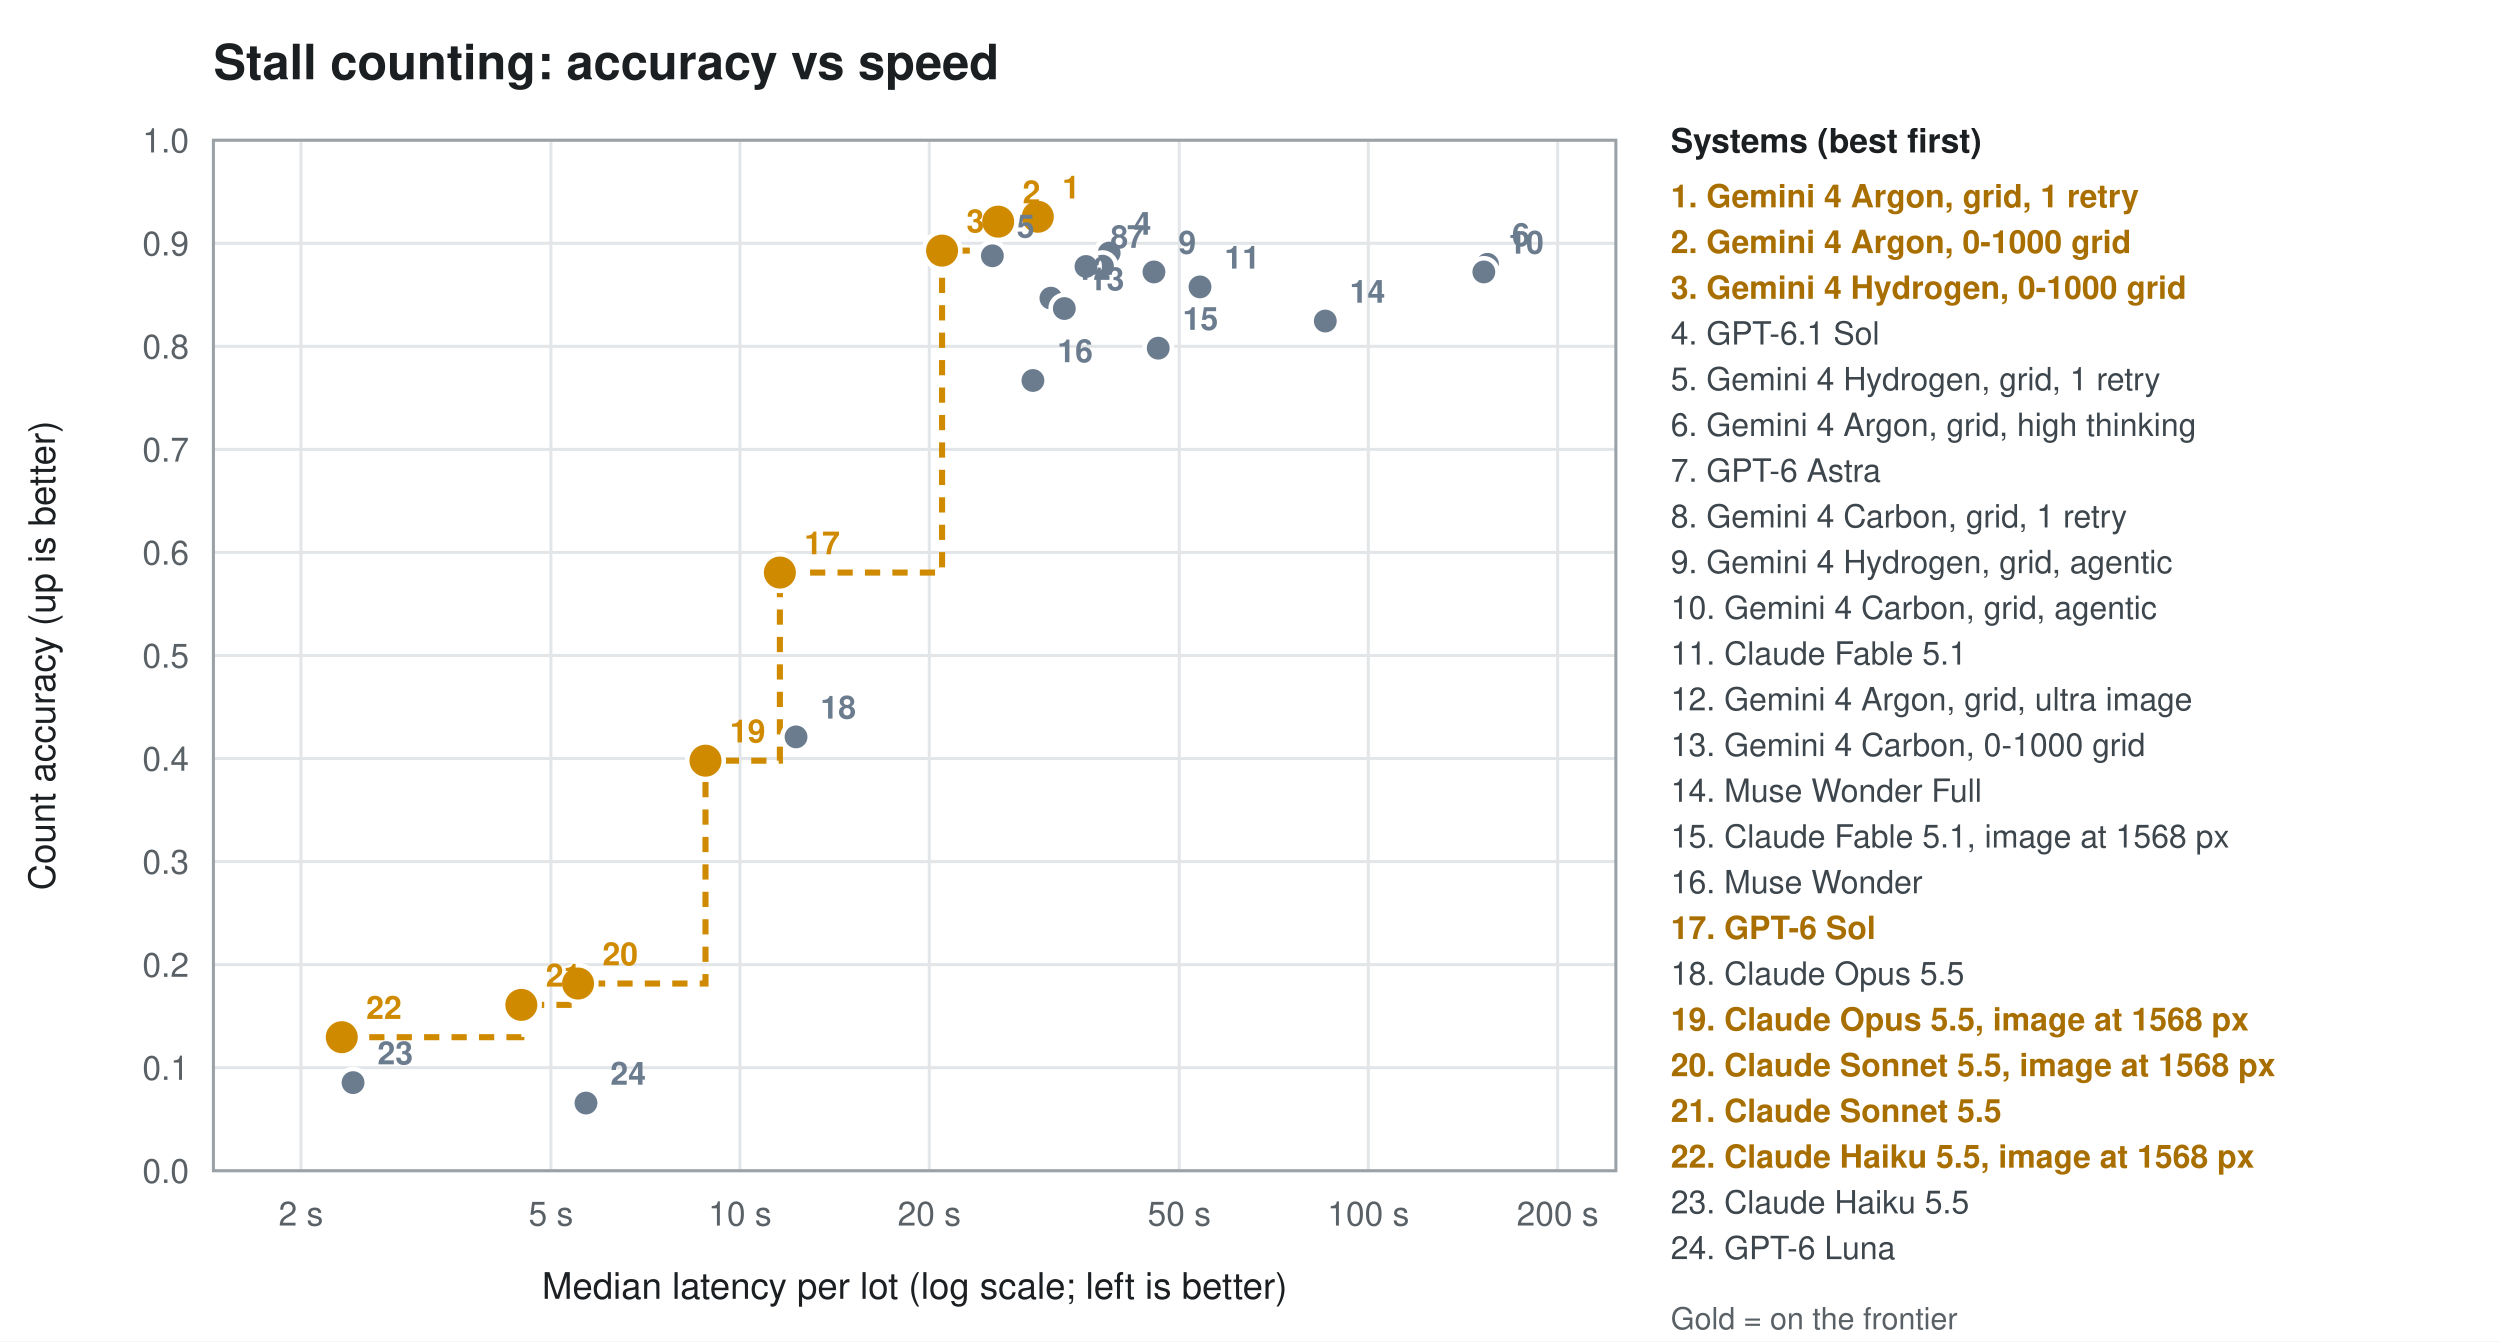
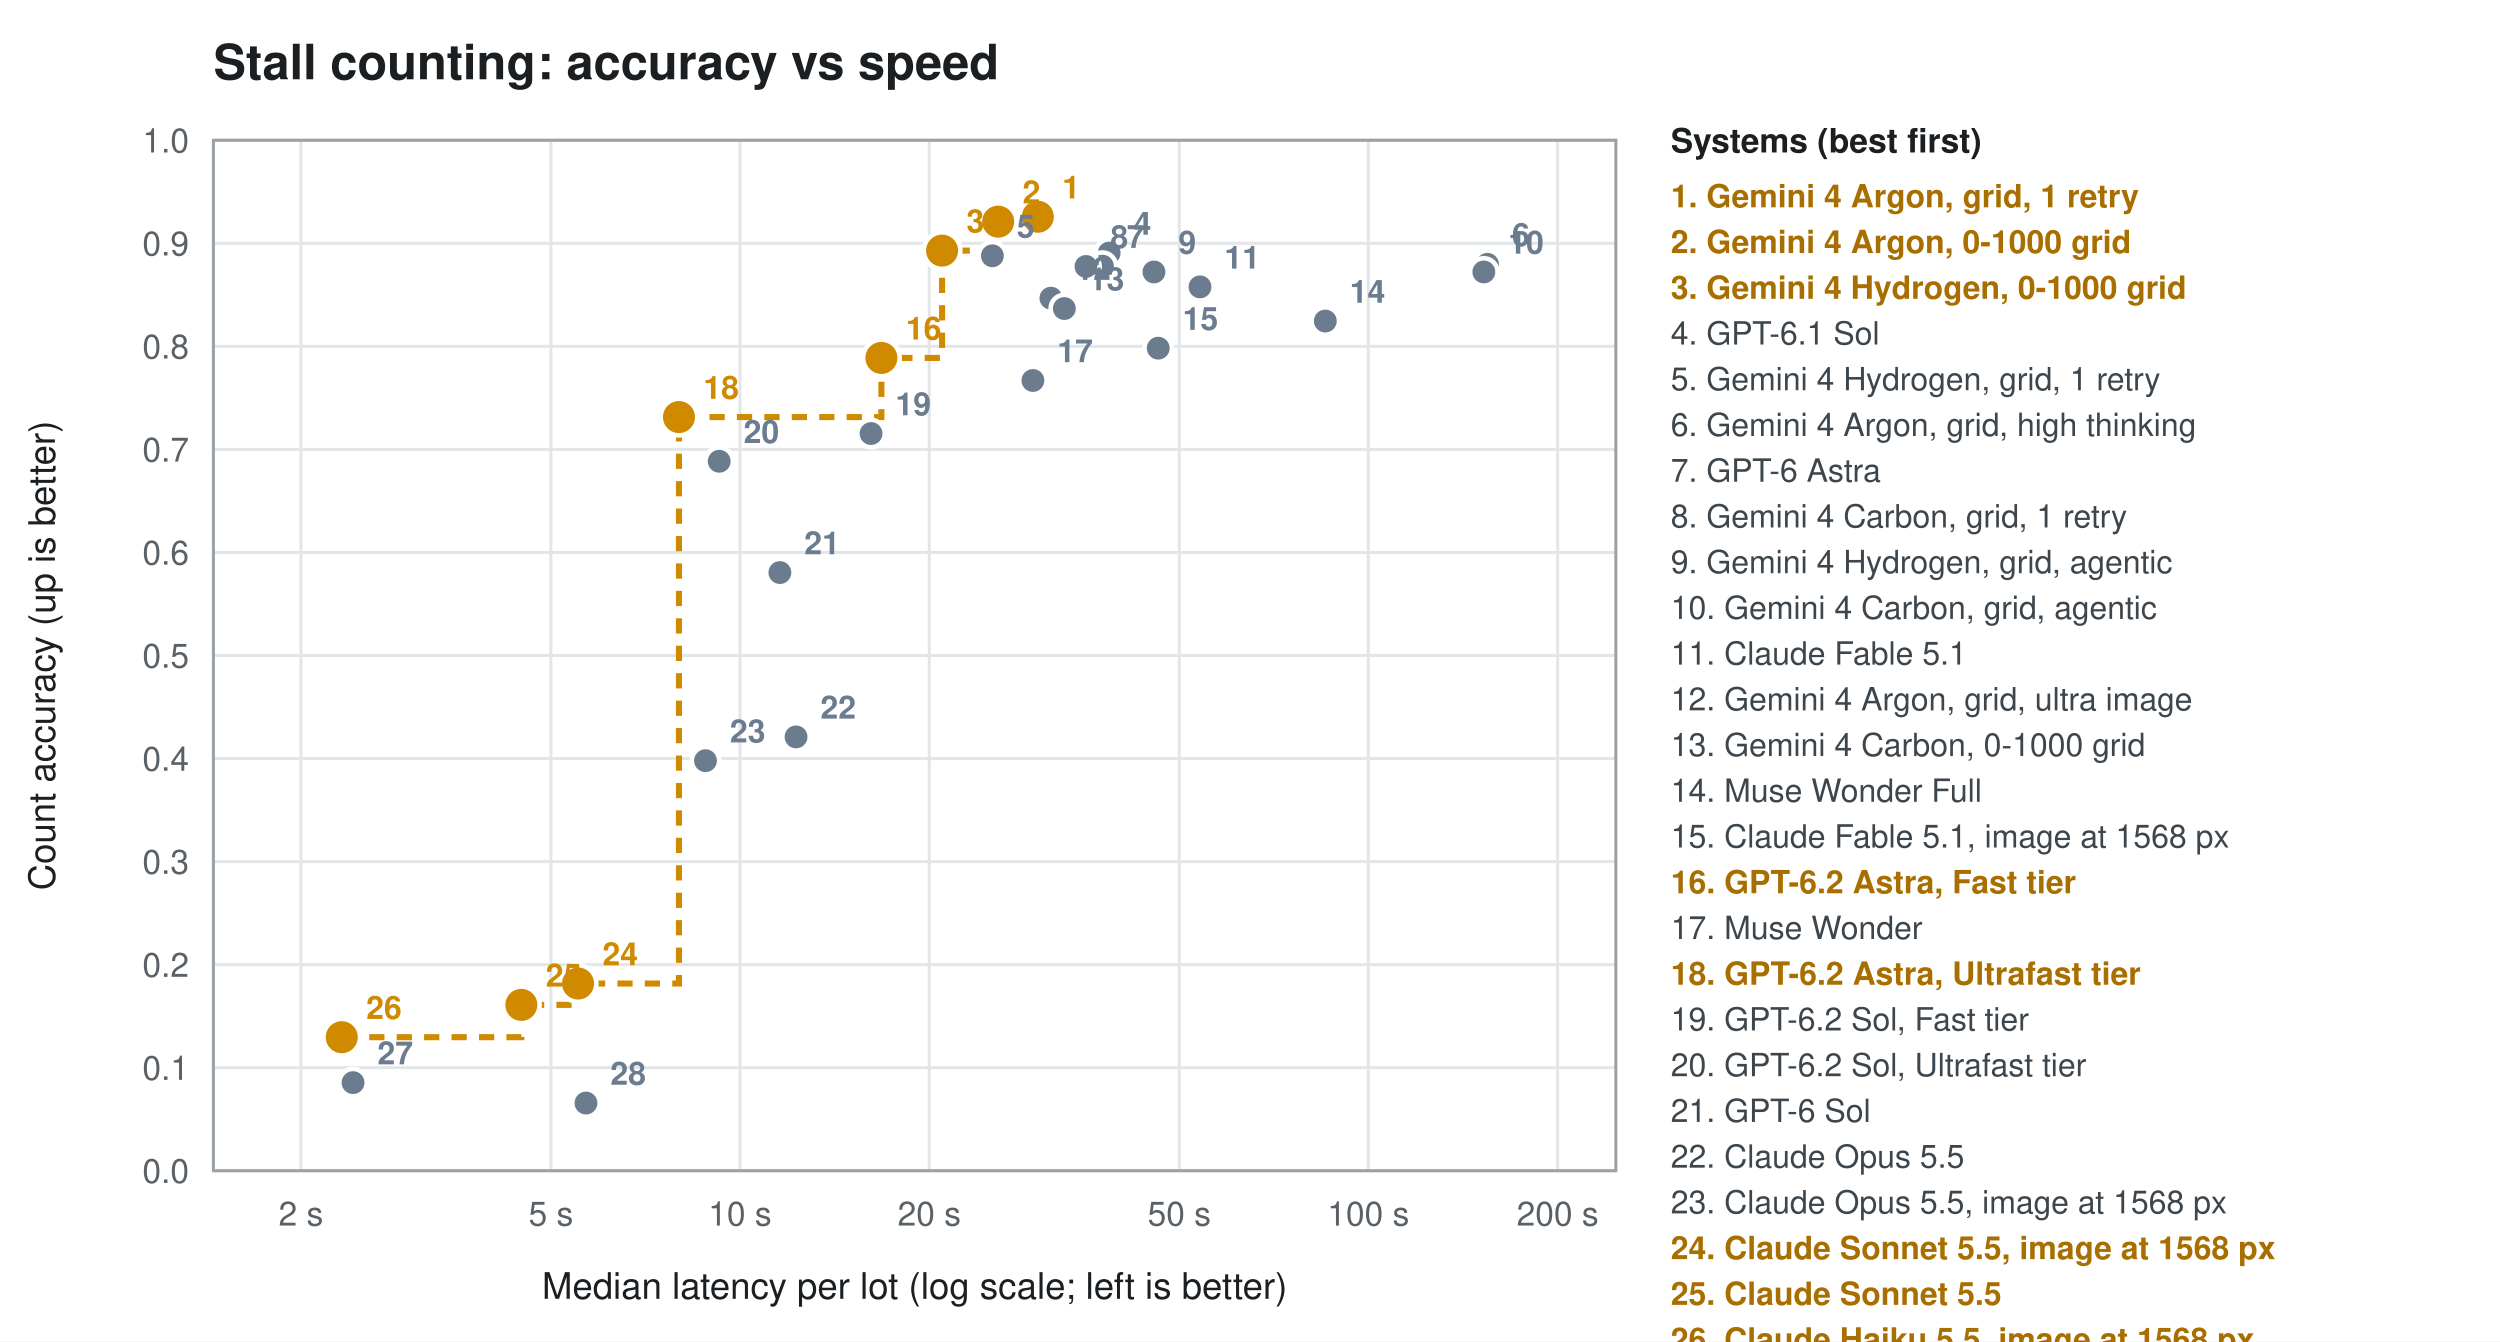
<svg xmlns="http://www.w3.org/2000/svg" viewBox="0 0 820 440" font-family="Helvetica, Arial, sans-serif">
  <rect width="820" height="440" fill="#ffffff" />
  <text x="70" y="26" font-size="16" font-weight="700" fill="#1b1f22">Stall counting: accuracy vs speed</text>
  <line x1="98.7" y1="46" x2="98.7" y2="384" stroke="#e3e6e8" />
  <text x="98.7" y="402" font-size="11" text-anchor="middle" fill="#5a6166">2 s</text>
  <line x1="180.7" y1="46" x2="180.7" y2="384" stroke="#e3e6e8" />
  <text x="180.7" y="402" font-size="11" text-anchor="middle" fill="#5a6166">5 s</text>
  <line x1="242.7" y1="46" x2="242.7" y2="384" stroke="#e3e6e8" />
  <text x="242.7" y="402" font-size="11" text-anchor="middle" fill="#5a6166">10 s</text>
  <line x1="304.8" y1="46" x2="304.8" y2="384" stroke="#e3e6e8" />
  <text x="304.8" y="402" font-size="11" text-anchor="middle" fill="#5a6166">20 s</text>
  <line x1="386.8" y1="46" x2="386.8" y2="384" stroke="#e3e6e8" />
  <text x="386.8" y="402" font-size="11" text-anchor="middle" fill="#5a6166">50 s</text>
  <line x1="448.8" y1="46" x2="448.8" y2="384" stroke="#e3e6e8" />
  <text x="448.8" y="402" font-size="11" text-anchor="middle" fill="#5a6166">100 s</text>
  <line x1="510.9" y1="46" x2="510.9" y2="384" stroke="#e3e6e8" />
  <text x="510.9" y="402" font-size="11" text-anchor="middle" fill="#5a6166">200 s</text>
  <line x1="70" y1="384.0" x2="530" y2="384.0" stroke="#e3e6e8" />
  <text x="62" y="388.0" font-size="11" text-anchor="end" fill="#5a6166">0.0</text>
  <line x1="70" y1="350.2" x2="530" y2="350.2" stroke="#e3e6e8" />
  <text x="62" y="354.2" font-size="11" text-anchor="end" fill="#5a6166">0.1</text>
  <line x1="70" y1="316.4" x2="530" y2="316.4" stroke="#e3e6e8" />
  <text x="62" y="320.4" font-size="11" text-anchor="end" fill="#5a6166">0.2</text>
  <line x1="70" y1="282.6" x2="530" y2="282.6" stroke="#e3e6e8" />
  <text x="62" y="286.6" font-size="11" text-anchor="end" fill="#5a6166">0.3</text>
  <line x1="70" y1="248.8" x2="530" y2="248.8" stroke="#e3e6e8" />
  <text x="62" y="252.8" font-size="11" text-anchor="end" fill="#5a6166">0.4</text>
  <line x1="70" y1="215.0" x2="530" y2="215.0" stroke="#e3e6e8" />
  <text x="62" y="219.0" font-size="11" text-anchor="end" fill="#5a6166">0.5</text>
  <line x1="70" y1="181.2" x2="530" y2="181.2" stroke="#e3e6e8" />
  <text x="62" y="185.2" font-size="11" text-anchor="end" fill="#5a6166">0.6</text>
  <line x1="70" y1="147.4" x2="530" y2="147.4" stroke="#e3e6e8" />
  <text x="62" y="151.4" font-size="11" text-anchor="end" fill="#5a6166">0.7</text>
  <line x1="70" y1="113.6" x2="530" y2="113.6" stroke="#e3e6e8" />
  <text x="62" y="117.6" font-size="11" text-anchor="end" fill="#5a6166">0.8</text>
  <line x1="70" y1="79.8" x2="530" y2="79.8" stroke="#e3e6e8" />
  <text x="62" y="83.8" font-size="11" text-anchor="end" fill="#5a6166">0.9</text>
  <line x1="70" y1="46.0" x2="530" y2="46.0" stroke="#e3e6e8" />
  <text x="62" y="50.0" font-size="11" text-anchor="end" fill="#5a6166">1.0</text>
  <rect x="70" y="46" width="460" height="338" fill="none" stroke="#9aa2a7" />
  <text x="300.0" y="426" font-size="12" text-anchor="middle" fill="#1b1f22">Median latency per lot (log scale; left is better)</text>
  <text transform="translate(18 215.0) rotate(-90)" font-size="12" text-anchor="middle" fill="#1b1f22">Count accuracy (up is better)</text>
-   <path d="M112.1,340.2 L171.0,340.2 L171.0,329.6 L189.6,329.6 L189.6,322.6 L231.4,322.6 L231.4,249.5 L255.8,249.5 L255.8,187.8 L309.0,187.8 L309.0,82.2 L327.4,82.2 L327.4,72.7 L340.4,72.7 L340.4,71.1" fill="none" stroke="#d08a00" stroke-width="2" stroke-dasharray="5 4" />
+   <path d="M112.1,340.2 L171.0,340.2 L171.0,329.6 L189.6,329.6 L189.6,322.6 L222.7,322.6 L222.7,136.8 L289.1,136.8 L289.1,117.4 L309.0,117.4 L309.0,82.2 L327.4,82.2 L327.4,72.7 L340.4,72.7 L340.4,71.1" fill="none" stroke="#d08a00" stroke-width="2" stroke-dasharray="5 4" />
  <circle cx="340.4" cy="71.1" r="6" fill="#d08a00" stroke="#ffffff" stroke-width="1.5" />
  <text x="348.4" y="65.1" font-size="10.5" font-weight="700" fill="#d08a00">1</text>
  <circle cx="327.4" cy="72.7" r="6" fill="#d08a00" stroke="#ffffff" stroke-width="1.5" />
  <text x="335.4" y="66.7" font-size="10.5" font-weight="700" fill="#d08a00">2</text>
  <circle cx="309.0" cy="82.2" r="6" fill="#d08a00" stroke="#ffffff" stroke-width="1.5" />
  <text x="317.0" y="76.2" font-size="10.5" font-weight="700" fill="#d08a00">3</text>
  <circle cx="363.8" cy="83.0" r="4.5" fill="#6b7c8f" stroke="#ffffff" stroke-width="1.5" />
  <text x="371.8" y="77.0" font-size="10.5" font-weight="700" fill="#6b7c8f">4</text>
  <circle cx="325.5" cy="83.9" r="4.5" fill="#6b7c8f" stroke="#ffffff" stroke-width="1.5" />
  <text x="333.5" y="77.9" font-size="10.5" font-weight="700" fill="#6b7c8f">5</text>
  <circle cx="487.9" cy="86.7" r="4.5" fill="#6b7c8f" stroke="#ffffff" stroke-width="1.5" />
  <text x="495.9" y="80.7" font-size="10.5" font-weight="700" fill="#6b7c8f">6</text>
  <circle cx="361.6" cy="87.3" r="4.5" fill="#6b7c8f" stroke="#ffffff" stroke-width="1.5" />
  <text x="369.6" y="81.3" font-size="10.5" font-weight="700" fill="#6b7c8f">7</text>
  <circle cx="356.2" cy="87.4" r="4.5" fill="#6b7c8f" stroke="#ffffff" stroke-width="1.5" />
  <text x="364.2" y="81.4" font-size="10.5" font-weight="700" fill="#6b7c8f">8</text>
  <circle cx="378.5" cy="89.2" r="4.5" fill="#6b7c8f" stroke="#ffffff" stroke-width="1.5" />
  <text x="386.5" y="83.2" font-size="10.5" font-weight="700" fill="#6b7c8f">9</text>
  <circle cx="486.7" cy="89.2" r="4.5" fill="#6b7c8f" stroke="#ffffff" stroke-width="1.5" />
  <text x="494.7" y="83.2" font-size="10.5" font-weight="700" fill="#6b7c8f">10</text>
  <circle cx="393.6" cy="94.1" r="4.5" fill="#6b7c8f" stroke="#ffffff" stroke-width="1.5" />
  <text x="401.6" y="88.1" font-size="10.5" font-weight="700" fill="#6b7c8f">11</text>
  <circle cx="344.7" cy="97.8" r="4.5" fill="#6b7c8f" stroke="#ffffff" stroke-width="1.5" />
  <text x="352.7" y="91.8" font-size="10.5" font-weight="700" fill="#6b7c8f">12</text>
  <circle cx="349.1" cy="101.2" r="4.5" fill="#6b7c8f" stroke="#ffffff" stroke-width="1.5" />
  <text x="357.1" y="95.2" font-size="10.5" font-weight="700" fill="#6b7c8f">13</text>
  <circle cx="434.7" cy="105.3" r="4.5" fill="#6b7c8f" stroke="#ffffff" stroke-width="1.5" />
  <text x="442.7" y="99.3" font-size="10.5" font-weight="700" fill="#6b7c8f">14</text>
  <circle cx="379.9" cy="114.2" r="4.5" fill="#6b7c8f" stroke="#ffffff" stroke-width="1.5" />
  <text x="387.9" y="108.2" font-size="10.5" font-weight="700" fill="#6b7c8f">15</text>
+   <circle cx="289.1" cy="117.4" r="6" fill="#d08a00" stroke="#ffffff" stroke-width="1.5" />
+   <text x="297.1" y="111.4" font-size="10.5" font-weight="700" fill="#d08a00">16</text>
  <circle cx="338.8" cy="124.8" r="4.5" fill="#6b7c8f" stroke="#ffffff" stroke-width="1.5" />
-   <text x="346.8" y="118.8" font-size="10.5" font-weight="700" fill="#6b7c8f">16</text>
-   <circle cx="255.8" cy="187.8" r="6" fill="#d08a00" stroke="#ffffff" stroke-width="1.5" />
-   <text x="263.8" y="181.8" font-size="10.5" font-weight="700" fill="#d08a00">17</text>
+   <text x="346.8" y="118.8" font-size="10.5" font-weight="700" fill="#6b7c8f">17</text>
+   <circle cx="222.7" cy="136.8" r="6" fill="#d08a00" stroke="#ffffff" stroke-width="1.5" />
+   <text x="230.7" y="130.8" font-size="10.5" font-weight="700" fill="#d08a00">18</text>
+   <circle cx="285.7" cy="142.2" r="4.5" fill="#6b7c8f" stroke="#ffffff" stroke-width="1.5" />
+   <text x="293.7" y="136.2" font-size="10.5" font-weight="700" fill="#6b7c8f">19</text>
+   <circle cx="235.9" cy="151.3" r="4.5" fill="#6b7c8f" stroke="#ffffff" stroke-width="1.5" />
+   <text x="243.9" y="145.3" font-size="10.5" font-weight="700" fill="#6b7c8f">20</text>
+   <circle cx="255.8" cy="187.8" r="4.5" fill="#6b7c8f" stroke="#ffffff" stroke-width="1.5" />
+   <text x="263.8" y="181.8" font-size="10.5" font-weight="700" fill="#6b7c8f">21</text>
  <circle cx="261.1" cy="241.7" r="4.5" fill="#6b7c8f" stroke="#ffffff" stroke-width="1.5" />
-   <text x="269.1" y="235.7" font-size="10.5" font-weight="700" fill="#6b7c8f">18</text>
-   <circle cx="231.4" cy="249.5" r="6" fill="#d08a00" stroke="#ffffff" stroke-width="1.5" />
-   <text x="239.4" y="243.5" font-size="10.5" font-weight="700" fill="#d08a00">19</text>
+   <text x="269.1" y="235.7" font-size="10.5" font-weight="700" fill="#6b7c8f">22</text>
+   <circle cx="231.4" cy="249.5" r="4.5" fill="#6b7c8f" stroke="#ffffff" stroke-width="1.5" />
+   <text x="239.4" y="243.5" font-size="10.5" font-weight="700" fill="#6b7c8f">23</text>
  <circle cx="189.6" cy="322.6" r="6" fill="#d08a00" stroke="#ffffff" stroke-width="1.5" />
-   <text x="197.6" y="316.6" font-size="10.5" font-weight="700" fill="#d08a00">20</text>
+   <text x="197.6" y="316.6" font-size="10.5" font-weight="700" fill="#d08a00">24</text>
  <circle cx="171.0" cy="329.6" r="6" fill="#d08a00" stroke="#ffffff" stroke-width="1.5" />
-   <text x="179.0" y="323.6" font-size="10.5" font-weight="700" fill="#d08a00">21</text>
+   <text x="179.0" y="323.6" font-size="10.5" font-weight="700" fill="#d08a00">25</text>
  <circle cx="112.1" cy="340.2" r="6" fill="#d08a00" stroke="#ffffff" stroke-width="1.5" />
-   <text x="120.1" y="334.2" font-size="10.5" font-weight="700" fill="#d08a00">22</text>
+   <text x="120.1" y="334.2" font-size="10.5" font-weight="700" fill="#d08a00">26</text>
  <circle cx="115.8" cy="355.1" r="4.5" fill="#6b7c8f" stroke="#ffffff" stroke-width="1.5" />
-   <text x="123.8" y="349.1" font-size="10.5" font-weight="700" fill="#6b7c8f">23</text>
+   <text x="123.8" y="349.1" font-size="10.5" font-weight="700" fill="#6b7c8f">27</text>
  <circle cx="192.2" cy="361.8" r="4.5" fill="#6b7c8f" stroke="#ffffff" stroke-width="1.5" />
-   <text x="200.2" y="355.8" font-size="10.5" font-weight="700" fill="#6b7c8f">24</text>
+   <text x="200.2" y="355.8" font-size="10.5" font-weight="700" fill="#6b7c8f">28</text>
  <text x="548" y="50" font-size="11" font-weight="700" fill="#1b1f22">Systems (best first)</text>
  <text x="548" y="68" font-size="10.5" fill="#a86f00" font-weight="700">1. Gemini 4 Argon, grid, 1 retry</text>
  <text x="548" y="83" font-size="10.5" fill="#a86f00" font-weight="700">2. Gemini 4 Argon, 0-1000 grid</text>
  <text x="548" y="98" font-size="10.5" fill="#a86f00" font-weight="700">3. Gemini 4 Hydrogen, 0-1000 grid</text>
  <text x="548" y="113" font-size="10.5" fill="#3d464c" font-weight="400">4. GPT-6.1 Sol</text>
  <text x="548" y="128" font-size="10.5" fill="#3d464c" font-weight="400">5. Gemini 4 Hydrogen, grid, 1 retry</text>
  <text x="548" y="143" font-size="10.5" fill="#3d464c" font-weight="400">6. Gemini 4 Argon, grid, high thinking</text>
  <text x="548" y="158" font-size="10.5" fill="#3d464c" font-weight="400">7. GPT-6 Astra</text>
  <text x="548" y="173" font-size="10.5" fill="#3d464c" font-weight="400">8. Gemini 4 Carbon, grid, 1 retry</text>
  <text x="548" y="188" font-size="10.5" fill="#3d464c" font-weight="400">9. Gemini 4 Hydrogen, grid, agentic</text>
  <text x="548" y="203" font-size="10.5" fill="#3d464c" font-weight="400">10. Gemini 4 Carbon, grid, agentic</text>
  <text x="548" y="218" font-size="10.5" fill="#3d464c" font-weight="400">11. Claude Fable 5.1</text>
  <text x="548" y="233" font-size="10.5" fill="#3d464c" font-weight="400">12. Gemini 4 Argon, grid, ultra image</text>
  <text x="548" y="248" font-size="10.5" fill="#3d464c" font-weight="400">13. Gemini 4 Carbon, 0-1000 grid</text>
  <text x="548" y="263" font-size="10.5" fill="#3d464c" font-weight="400">14. Muse Wonder Full</text>
  <text x="548" y="278" font-size="10.5" fill="#3d464c" font-weight="400">15. Claude Fable 5.1, image at 1568 px</text>
-   <text x="548" y="293" font-size="10.5" fill="#3d464c" font-weight="400">16. Muse Wonder</text>
-   <text x="548" y="308" font-size="10.5" fill="#a86f00" font-weight="700">17. GPT-6 Sol</text>
-   <text x="548" y="323" font-size="10.5" fill="#3d464c" font-weight="400">18. Claude Opus 5.5</text>
-   <text x="548" y="338" font-size="10.5" fill="#a86f00" font-weight="700">19. Claude Opus 5.5, image at 1568 px</text>
-   <text x="548" y="353" font-size="10.5" fill="#a86f00" font-weight="700">20. Claude Sonnet 5.5, image at 1568 px</text>
-   <text x="548" y="368" font-size="10.5" fill="#a86f00" font-weight="700">21. Claude Sonnet 5.5</text>
-   <text x="548" y="383" font-size="10.5" fill="#a86f00" font-weight="700">22. Claude Haiku 5.5, image at 1568 px</text>
-   <text x="548" y="398" font-size="10.5" fill="#3d464c" font-weight="400">23. Claude Haiku 5.5</text>
-   <text x="548" y="413" font-size="10.5" fill="#3d464c" font-weight="400">24. GPT-6 Luna</text>
-   <text x="548" y="436" font-size="10" fill="#5a6166">Gold = on the frontier</text>
+   <text x="548" y="293" font-size="10.5" fill="#a86f00" font-weight="700">16. GPT-6.2 Astra, Fast tier</text>
+   <text x="548" y="308" font-size="10.5" fill="#3d464c" font-weight="400">17. Muse Wonder</text>
+   <text x="548" y="323" font-size="10.5" fill="#a86f00" font-weight="700">18. GPT-6.2 Astra, Ultrafast tier</text>
+   <text x="548" y="338" font-size="10.5" fill="#3d464c" font-weight="400">19. GPT-6.2 Sol, Fast tier</text>
+   <text x="548" y="353" font-size="10.5" fill="#3d464c" font-weight="400">20. GPT-6.2 Sol, Ultrafast tier</text>
+   <text x="548" y="368" font-size="10.5" fill="#3d464c" font-weight="400">21. GPT-6 Sol</text>
+   <text x="548" y="383" font-size="10.5" fill="#3d464c" font-weight="400">22. Claude Opus 5.5</text>
+   <text x="548" y="398" font-size="10.5" fill="#3d464c" font-weight="400">23. Claude Opus 5.5, image at 1568 px</text>
+   <text x="548" y="413" font-size="10.5" fill="#a86f00" font-weight="700">24. Claude Sonnet 5.5, image at 1568 px</text>
+   <text x="548" y="428" font-size="10.5" fill="#a86f00" font-weight="700">25. Claude Sonnet 5.5</text>
+   <text x="548" y="443" font-size="10.5" fill="#a86f00" font-weight="700">26. Claude Haiku 5.5, image at 1568 px</text>
+   <text x="548" y="458" font-size="10.5" fill="#3d464c" font-weight="400">27. Claude Haiku 5.5</text>
+   <text x="548" y="473" font-size="10.5" fill="#3d464c" font-weight="400">28. GPT-6 Luna</text>
+   <text x="548" y="496" font-size="10" fill="#5a6166">Gold = on the frontier</text>
</svg>
